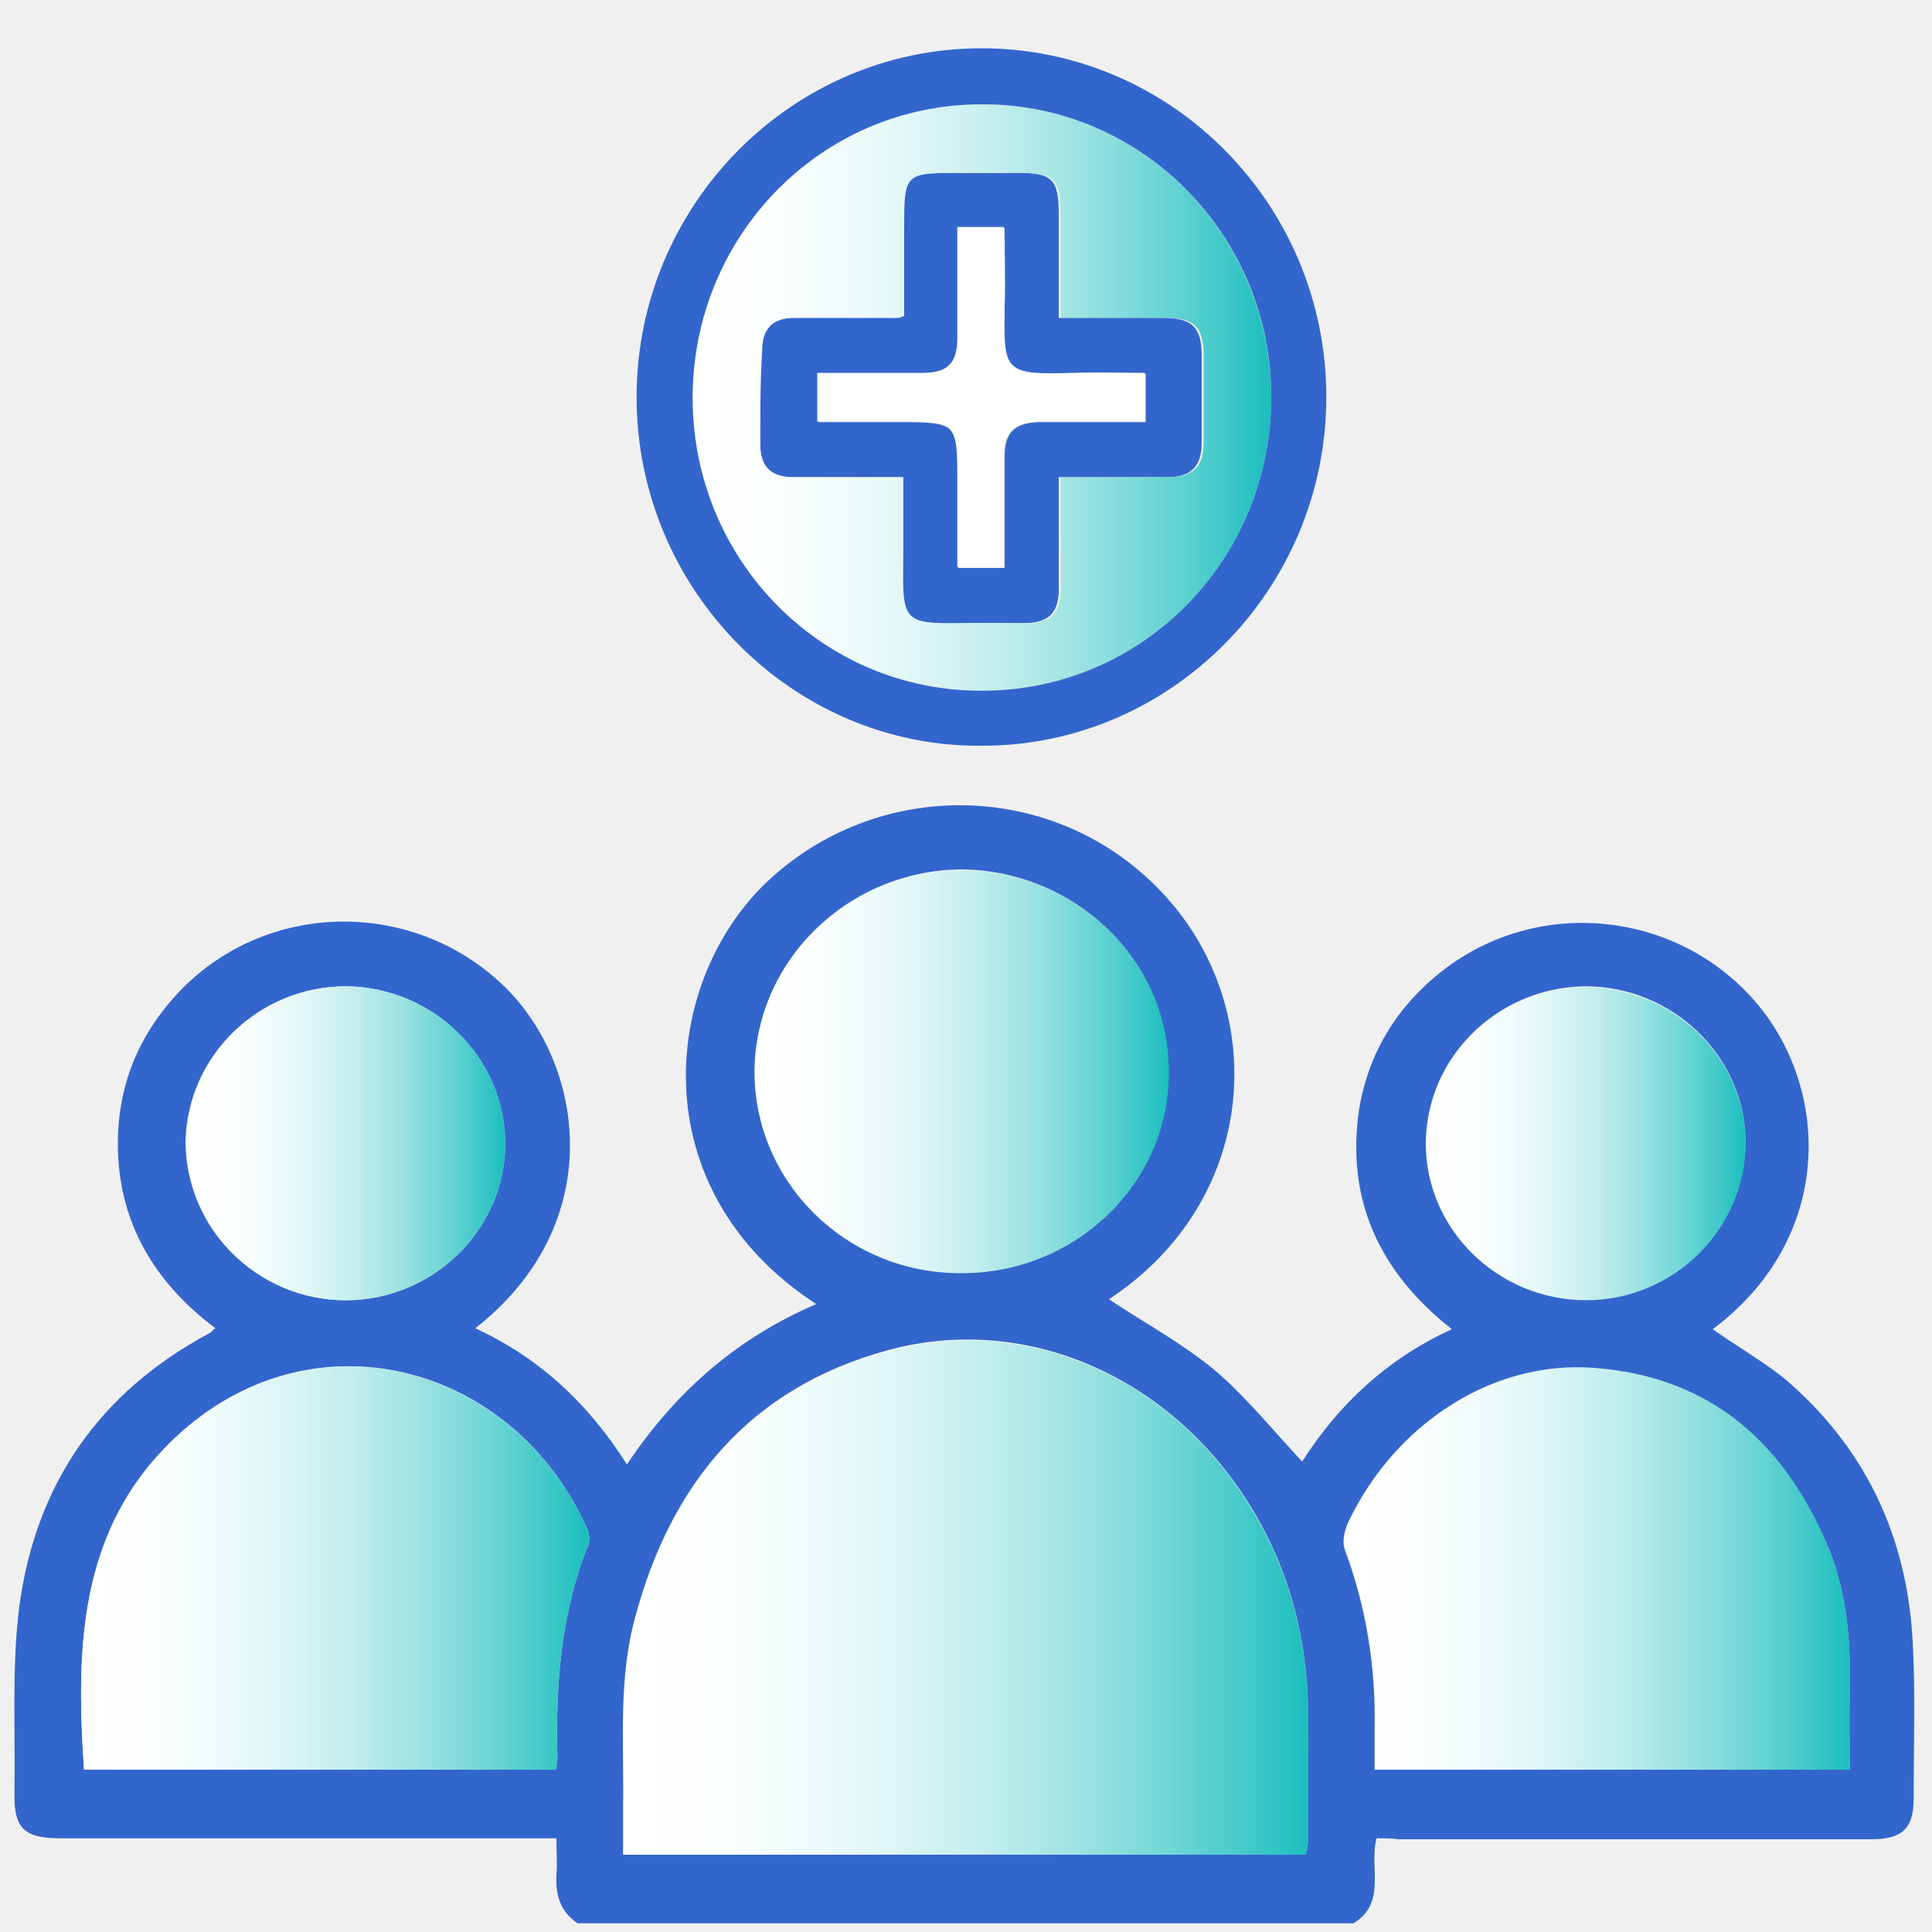
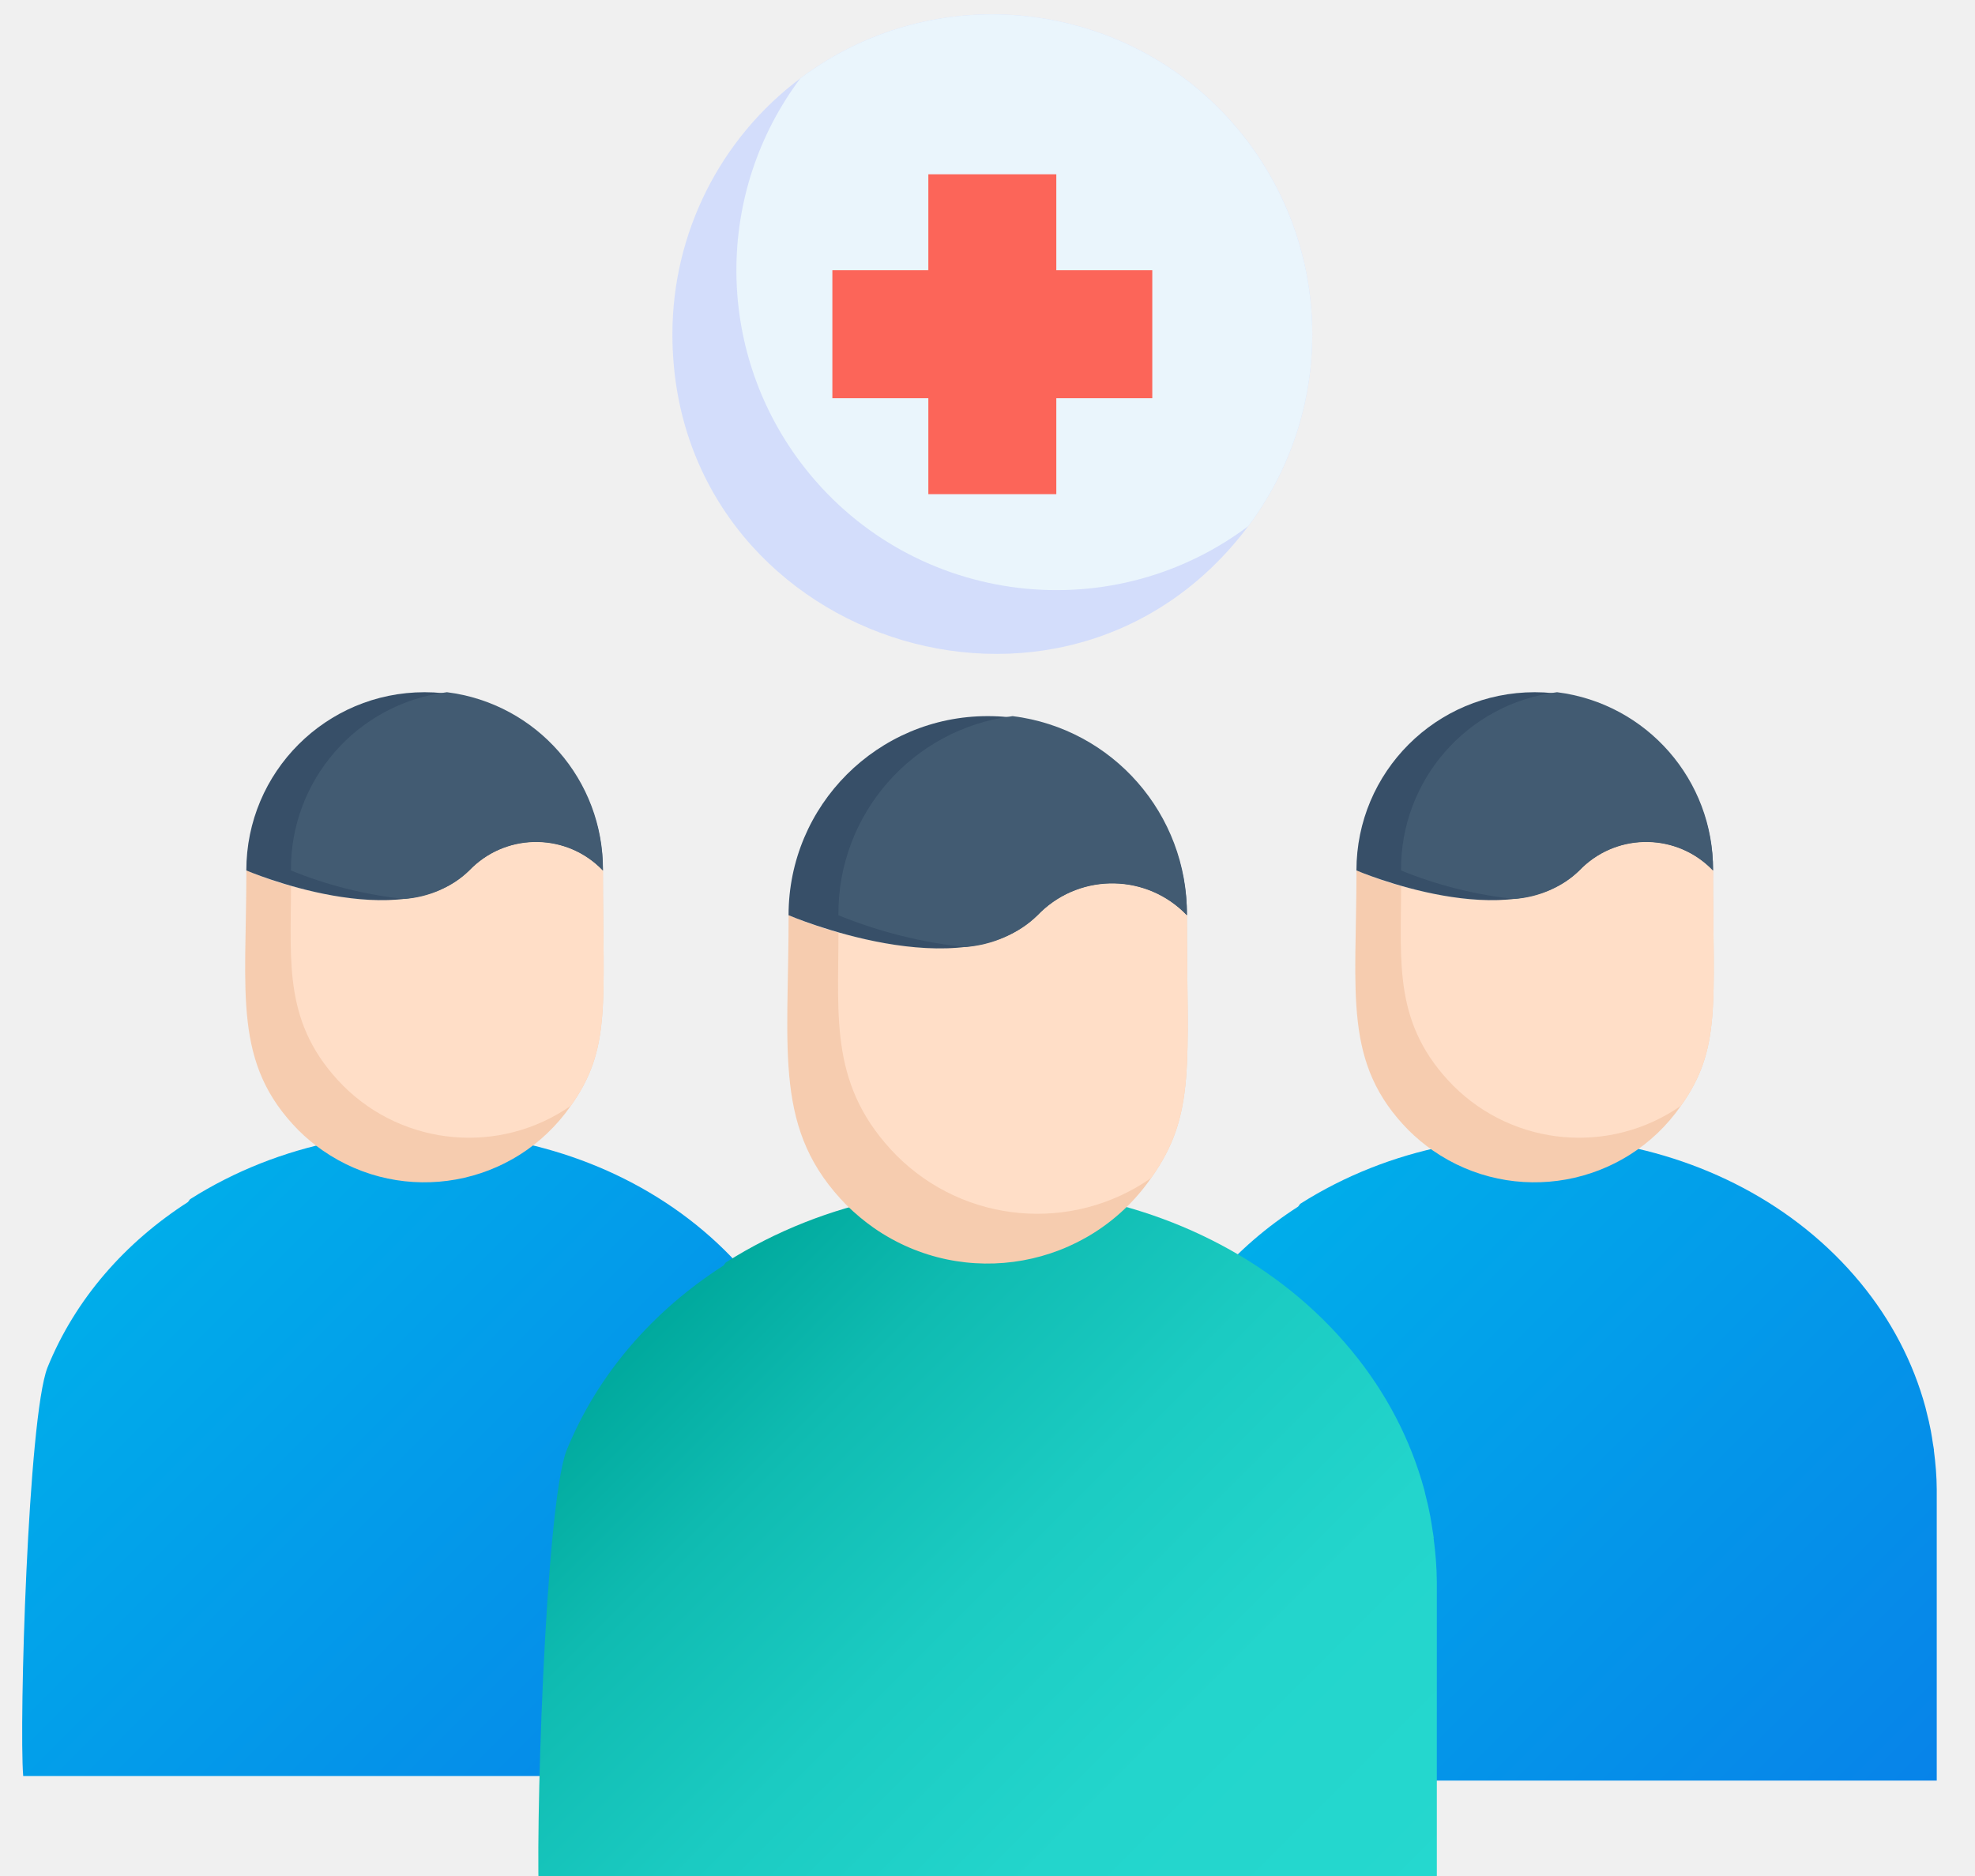
- <svg xmlns="http://www.w3.org/2000/svg" version="1.1" id="Capa_1" x="0px" y="0px" viewBox="0 0 200 200" style="enable-background:new 0 0 200 200;" xml:space="preserve">
+ <svg xmlns="http://www.w3.org/2000/svg" version="1.1" id="Capa_1" x="0px" y="0px" viewBox="0 0 413 392.23" style="enable-background:new 0 0 413 392.23;" xml:space="preserve">
  <style type="text/css">
- 	.st0{fill:url(#SVGID_1_);}
- 	.st1{fill:url(#SVGID_2_);}
- 	.st2{fill:#3366CC;}
- 	.st3{fill:#FFFFFF;}
- 	.st4{fill:url(#SVGID_3_);}
- 	.st5{fill:url(#SVGID_4_);}
- 	.st6{fill:url(#SVGID_5_);}
- 	.st7{fill:url(#SVGID_6_);}
- 	.st8{fill:url(#SVGID_7_);}
+ 	.st0{fill:#2CBEBF;}
+ 	.st1{fill:#60CACB;}
+ 	.st2{fill:#F6CCAF;}
+ 	.st3{fill:#FFDEC7;}
+ 	.st4{fill:#374F68;}
+ 	.st5{fill:#3DA5FF;}
+ 	.st6{fill:#6AB7FF;}
+ 	.st7{fill:#425B72;}
+ 	.st8{fill:#D3DDFB;}
+ 	.st9{fill:#EAF5FC;}
+ 	.st10{fill:#FC6559;}
+ 	.st11{fill:url(#SVGID_1_);}
+ 	.st12{fill:url(#SVGID_00000083061766541839260760000005049354503705773502_);}
+ 	.st13{fill:url(#SVGID_00000155120062500526242960000013755908090039420590_);}
+ 	.st14{fill:url(#SVGID_00000163766083688343195720000004753370829684877447_);}
+ 	.st15{fill:url(#SVGID_00000160173270054024977360000015530642936797609912_);}
+ 	.st16{fill:url(#SVGID_00000175280782754398615200000011686321446060698497_);}
+ 	.st17{fill:url(#SVGID_00000098199689447586698700000005731590378616100762_);}
+ 	.st18{fill:url(#SVGID_00000016761162096507524250000005922680264130877114_);}
+ 	.st19{fill:url(#SVGID_00000152265326929150118740000016285110172730496178_);}
</style>
-   <g id="XMLID_4_">
+   <path class="st0" d="M220.04-115.4c-2.48,1.95-4.36,4.56-5.41,7.54H187.8v-1.85c0-15.61,19.59-22.41,29.27-10.79  C218.36-118.99,219.37-117.26,220.04-115.4z" />
+   <path class="st1" d="M220.04-115.4c-1.38,1.08-2.58,2.38-3.55,3.84h-19.46c-2.89-0.17-5.1-2.65-4.93-5.54  c0.03-0.48,0.12-0.95,0.28-1.4c0.33-1.01,0.75-1.99,1.27-2.92c0.52-1.33,1.58-2.39,2.92-2.9  C206.28-129.68,218.05-123.4,220.04-115.4z" />
+   <path class="st2" d="M211.82-137.42c0,5.54,0.35,7.39-1.33,9.76c-2.33,3.35-6.93,4.18-10.29,1.85c-0.36-0.25-0.69-0.53-1-0.84  c-2.73-2.77-2.16-5.65-2.16-10.77c2.72,1.13,7.15,2.09,9.24,0c1.47-1.53,3.9-1.58,5.43-0.11  C211.75-137.5,211.79-137.46,211.82-137.42L211.82-137.42z" />
+   <path class="st3" d="M211.82-137.42c0,5.54,0.35,7.39-1.33,9.76c-2.93,2.04-6.91,1.69-9.44-0.83c-2.49-2.53-2.16-5.06-2.16-8.28  c2.12,0.59,5.54,1.18,7.39-0.65c1.47-1.53,3.9-1.58,5.43-0.11C211.75-137.5,211.79-137.46,211.82-137.42L211.82-137.42z" />
+   <path class="st4" d="M211.82-137.42c-1.47-1.53-3.9-1.58-5.43-0.11c-0.04,0.04-0.07,0.07-0.11,0.11c-2.77,2.77-9.24,0-9.24,0  c0-4.08,3.31-7.39,7.39-7.39S211.82-141.51,211.82-137.42z" />
+   <path class="st5" d="M246.93-102.31v1.85h-33.26c-0.17-2.5,0.15-5.02,0.96-7.39c3.08-8.65,12.59-13.18,21.24-10.1  C242.49-115.6,246.92-109.34,246.93-102.31z" />
+   <path class="st6" d="M246.82-104.16c-32.72,0-21.62,0-24.02,0c-2.89-0.17-5.1-2.65-4.93-5.54c0.03-0.48,0.12-0.95,0.28-1.4  c0.55-1.69,1.36-3.28,2.4-4.71c7.44-5.38,17.84-3.71,23.22,3.73C245.45-109.76,246.5-107.03,246.82-104.16L246.82-104.16z" />
+   <path class="st2" d="M237.69-130.03c0,5.54,0.35,7.39-1.33,9.76c-2.33,3.35-6.93,4.18-10.29,1.85c-0.36-0.25-0.69-0.53-1-0.84  c-2.73-2.77-2.16-5.65-2.16-10.77c2.72,1.13,7.15,2.09,9.24,0c1.47-1.53,3.9-1.58,5.43-0.11  C237.62-130.11,237.65-130.07,237.69-130.03L237.69-130.03z" />
+   <path class="st3" d="M237.69-130.03c0,5.54,0.35,7.39-1.33,9.76c-2.93,2.04-6.91,1.69-9.44-0.83c-2.49-2.53-2.16-5.06-2.16-8.28  c2.12,0.59,5.54,1.18,7.39-0.65c1.47-1.53,3.9-1.58,5.43-0.11C237.62-130.11,237.65-130.07,237.69-130.03L237.69-130.03z" />
+   <path class="st4" d="M237.69-130.03c-1.47-1.53-3.9-1.58-5.43-0.11c-0.04,0.04-0.07,0.07-0.11,0.11c-2.77,2.77-9.24,0-9.24,0  c0-4.08,3.31-7.39,7.39-7.39S237.69-134.11,237.69-130.03z" />
+   <path class="st0" d="M272.8-109.71v1.85h-26.83c-1.05-2.98-2.93-5.59-5.41-7.54C246.93-132.73,272.8-128.31,272.8-109.71z" />
+   <path class="st1" d="M272.69-111.55c-32.73,0-21.62,0-24.02,0c-2.89-0.17-5.1-2.65-4.93-5.54c0.03-0.48,0.12-0.95,0.28-1.4  c0.55-1.69,1.36-3.28,2.4-4.71c7.44-5.38,17.84-3.71,23.22,3.73C271.32-117.15,272.37-114.42,272.69-111.55L272.69-111.55z" />
+   <path class="st2" d="M263.56-137.42c0,5.54,0.35,7.39-1.33,9.76c-2.33,3.35-6.93,4.18-10.29,1.85c-0.36-0.25-0.69-0.53-1-0.84  c-2.73-2.77-2.16-5.65-2.16-10.77c2.72,1.13,7.15,2.09,9.24,0c1.47-1.53,3.9-1.58,5.43-0.11  C263.49-137.5,263.52-137.46,263.56-137.42L263.56-137.42z" />
+   <path class="st3" d="M263.56-137.42c0,5.54,0.35,7.39-1.33,9.76c-2.93,2.04-6.91,1.69-9.44-0.83c-2.49-2.53-2.16-5.06-2.16-8.28  c2.13,0.59,5.54,1.18,7.39-0.65c1.47-1.53,3.9-1.58,5.43-0.11C263.49-137.5,263.52-137.46,263.56-137.42L263.56-137.42z" />
+   <path class="st4" d="M263.56-137.42c-1.47-1.53-3.9-1.58-5.43-0.11c-0.04,0.04-0.07,0.07-0.11,0.11c-2.77,2.77-9.24,0-9.24,0  c0-4.08,3.31-7.39,7.39-7.39C260.25-144.81,263.56-141.51,263.56-137.42z" />
+   <g>
+     <path class="st7" d="M263.56-137.42c-1.46-1.53-3.88-1.59-5.41-0.14c-0.05,0.04-0.09,0.09-0.14,0.14c-0.73,0.7-1.69,1.11-2.7,1.18   c-1.61-0.17-3.19-0.57-4.69-1.18c-0.03-3.75,2.75-6.92,6.47-7.39C260.81-144.35,263.59-141.17,263.56-137.42z" />
+     <path class="st7" d="M237.69-130.03c-1.46-1.53-3.88-1.59-5.41-0.14c-0.05,0.04-0.09,0.09-0.14,0.14c-0.73,0.7-1.69,1.11-2.7,1.18   c-1.61-0.17-3.19-0.57-4.69-1.18c-0.03-3.75,2.75-6.92,6.47-7.39C234.94-136.96,237.72-133.78,237.69-130.03z" />
+     <path class="st7" d="M211.82-137.42c-1.46-1.53-3.88-1.59-5.41-0.14c-0.05,0.04-0.09,0.09-0.14,0.14c-0.73,0.7-1.69,1.11-2.7,1.18   c-1.61-0.17-3.19-0.57-4.69-1.18c-0.03-3.75,2.75-6.92,6.47-7.39C209.07-144.35,211.85-141.17,211.82-137.42z" />
+   </g>
+   <g>
+     <path class="st8" d="M242.71-154.72c0,2.66-0.86,5.24-2.45,7.36c-7.07,9.41-22.09,4.35-22.09-7.36c0-3.86,1.82-7.5,4.91-9.82   c5.42-4.07,13.12-2.97,17.18,2.45C241.84-159.96,242.71-157.37,242.71-154.72z" />
+     <path class="st9" d="M242.71-154.72c0,2.66-0.86,5.24-2.45,7.36c-5.42,4.07-13.12,2.97-17.18-2.45c-3.27-4.36-3.27-10.37,0-14.73   c5.42-4.07,13.12-2.97,17.18,2.45C241.84-159.96,242.71-157.37,242.71-154.72z" />
+     <path class="st10" d="M236.57-157.17h-3.68v-3.68h-4.91v3.68h-3.68v4.91h3.68v3.68h4.91v-3.68h3.68V-157.17z" />
+   </g>
+   <g>
+     <path class="st2" d="M212.04-134.73c0,5.54,0.35,7.39-1.33,9.76c-2.33,3.35-6.93,4.18-10.29,1.85c-0.36-0.25-0.69-0.53-1-0.84   c-2.73-2.77-2.16-5.65-2.16-10.77c2.72,1.13,7.15,2.09,9.24,0c1.47-1.53,3.9-1.58,5.43-0.11C211.97-134.8,212-134.77,212.04-134.73   L212.04-134.73z" />
+     <path class="st3" d="M212.04-134.73c0,5.54,0.35,7.39-1.33,9.76c-2.93,2.04-6.91,1.69-9.44-0.83c-2.49-2.53-2.16-5.06-2.16-8.28   c2.12,0.59,5.54,1.18,7.39-0.65c1.47-1.53,3.9-1.58,5.43-0.11C211.97-134.8,212-134.77,212.04-134.73L212.04-134.73z" />
+     <path class="st4" d="M212.04-134.73c-1.47-1.53-3.9-1.58-5.43-0.11c-0.04,0.04-0.07,0.07-0.11,0.11c-2.77,2.77-9.24,0-9.24,0   c0-4.08,3.31-7.39,7.39-7.39S212.04-138.81,212.04-134.73z" />
+     <linearGradient id="SVGID_1_" gradientUnits="userSpaceOnUse" x1="220.033" y1="512.638" x2="241.015" y2="491.655" gradientTransform="matrix(1 0 0 -1 0 400)">
+       <stop offset="0" style="stop-color:#00A99D" />
+       <stop offset="0.189" style="stop-color:#0FBBB1" />
+       <stop offset="0.426" style="stop-color:#1BCBC2" />
+       <stop offset="0.684" style="stop-color:#23D5CC" />
+       <stop offset="1" style="stop-color:#25D8CF" />
+     </linearGradient>
+     <path class="st11" d="M247.03-101.47L247.03-101.47c0-0.1-0.02-0.2-0.04-0.3c-0.03-0.21-0.05-0.42-0.09-0.63   c-0.05-0.3-0.11-0.6-0.18-0.89c-0.02-0.07-0.03-0.14-0.04-0.21c-0.5-2.12-1.42-4.12-2.7-5.9c-5.38-7.44-15.78-9.11-23.22-3.73   c-0.03,0.04-0.06,0.09-0.09,0.13c-2.59,1.9-4.67,4.57-5.83,7.83c-0.81,2.38-1.13,4.89-0.96,7.39h33.26v-1.85   C247.15-100.24,247.1-100.86,247.03-101.47z" />
+     <path class="st2" d="M237.91-127.34c0,5.54,0.35,7.39-1.33,9.76c-2.33,3.35-6.93,4.18-10.29,1.85c-0.36-0.25-0.69-0.53-1-0.84   c-2.73-2.77-2.16-5.65-2.16-10.77c2.72,1.13,7.15,2.09,9.24,0c1.47-1.53,3.9-1.58,5.43-0.11   C237.84-127.41,237.87-127.38,237.91-127.34L237.91-127.34z" />
+     <path class="st3" d="M237.91-127.34c0,5.54,0.35,7.39-1.33,9.76c-2.93,2.04-6.91,1.69-9.44-0.83c-2.49-2.53-2.16-5.06-2.16-8.28   c2.12,0.59,5.54,1.18,7.39-0.65c1.47-1.53,3.9-1.58,5.43-0.11C237.84-127.41,237.87-127.38,237.91-127.34L237.91-127.34z" />
+     <path class="st4" d="M237.91-127.34c-1.47-1.53-3.9-1.58-5.43-0.11c-0.04,0.04-0.07,0.07-0.11,0.11c-2.77,2.77-9.24,0-9.24,0   c0-4.08,3.31-7.39,7.39-7.39S237.91-131.42,237.91-127.34z" />
+     <linearGradient id="SVGID_00000036949907438700301080000012046786414617544341_" gradientUnits="userSpaceOnUse" x1="240.78" y1="514.423" x2="273.02" y2="514.423" gradientTransform="matrix(1 0 0 -1 0 400)">
+       <stop offset="0" style="stop-color:#00ADEA" />
+       <stop offset="1" style="stop-color:#0783E9" />
+     </linearGradient>
+     <path style="fill:url(#SVGID_00000036949907438700301080000012046786414617544341_);" d="M265.05-121.24   c-0.05-0.03-0.1-0.06-0.15-0.09c-0.23-0.13-0.45-0.25-0.68-0.37c-4.02-2.15-8.8-2.59-13.18-1.1c-4.4,1.41-8.28,4.69-10.26,10.09   c2.48,1.95,4.36,4.56,5.41,7.54h26.83v-1.85C273.02-113.72,269.65-118.57,265.05-121.24z" />
+     <linearGradient id="SVGID_00000023259709091959407370000008868217428576114323_" gradientUnits="userSpaceOnUse" x1="188.02" y1="514.389" x2="220.26" y2="514.389" gradientTransform="matrix(1 0 0 -1 0 400)">
+       <stop offset="0" style="stop-color:#00ADEA" />
+       <stop offset="1" style="stop-color:#0783E9" />
+     </linearGradient>
+     <path style="fill:url(#SVGID_00000023259709091959407370000008868217428576114323_);" d="M218.24-110.81   c0.05-0.05,0.09-0.1,0.13-0.15c0.25-0.27,0.52-0.54,0.79-0.79c0.04-0.04,0.08-0.08,0.12-0.11c0.32-0.29,0.64-0.57,0.98-0.83   c-0.76-3.03-2.92-5.81-5.83-7.81c-3.28-2.44-7.17-3.38-10.95-3.07c-2.16,0.14-4.34,0.71-6.43,1.82c-0.12,0.06-0.25,0.12-0.37,0.19   c-0.41,0.17-0.78,0.4-1.13,0.67c-4.39,2.81-7.53,7.64-7.53,13.89v1.85h26.83c0.46-1.31,1.1-2.55,1.87-3.7l0,0   c0.23-0.34,0.47-0.68,0.72-1c0.03-0.03,0.05-0.07,0.08-0.1C217.75-110.26,217.99-110.54,218.24-110.81z" />
+     <path class="st2" d="M263.78-134.73c0,5.54,0.35,7.39-1.33,9.76c-2.33,3.35-6.93,4.18-10.29,1.85c-0.36-0.25-0.69-0.53-1-0.84   c-2.73-2.77-2.16-5.65-2.16-10.77c2.72,1.13,7.15,2.09,9.24,0c1.47-1.53,3.9-1.58,5.43-0.11   C263.71-134.8,263.74-134.77,263.78-134.73L263.78-134.73z" />
+     <path class="st3" d="M263.78-134.73c0,5.54,0.35,7.39-1.33,9.76c-2.93,2.04-6.91,1.69-9.44-0.83c-2.49-2.53-2.16-5.06-2.16-8.28   c2.13,0.59,5.54,1.18,7.39-0.65c1.47-1.53,3.9-1.58,5.43-0.11C263.71-134.8,263.74-134.77,263.78-134.73L263.78-134.73z" />
+     <path class="st4" d="M263.78-134.73c-1.47-1.53-3.9-1.58-5.43-0.11c-0.04,0.04-0.07,0.07-0.11,0.11c-2.77,2.77-9.24,0-9.24,0   c0-4.08,3.31-7.39,7.39-7.39C260.47-142.12,263.78-138.81,263.78-134.73z" />
    <g>
-       <linearGradient id="SVGID_1_" gradientUnits="userSpaceOnUse" x1="139.148" y1="162.322" x2="191.541" y2="162.322">
-         <stop offset="0" style="stop-color:#FFFFFF" />
-         <stop offset="0.139" style="stop-color:#FBFEFE" />
-         <stop offset="0.273" style="stop-color:#F0FBFB" />
-         <stop offset="0.404" style="stop-color:#DCF5F5" />
-         <stop offset="0.534" style="stop-color:#C1EDED" />
-         <stop offset="0.663" style="stop-color:#9EE3E3" />
-         <stop offset="0.792" style="stop-color:#73D7D7" />
-         <stop offset="0.917" style="stop-color:#41C9C9" />
-         <stop offset="1" style="stop-color:#1CBEBE" />
-       </linearGradient>
-       <path class="st0" d="M189.4,160.5c1.9,4.8,2.2,9.9,2.1,15c-0.1,2.5,0,5,0,7.7c-16.5,0-32.8,0-49.2,0c0-1.6,0-3,0-4.5    c0.2-6.3-0.9-12.5-3-18.4c-0.3-0.8,0-2,0.4-2.9c4.9-10.2,15-16.7,25.4-15.9C177.2,142.5,185,149.4,189.4,160.5z" />
-       <linearGradient id="SVGID_2_" gradientUnits="userSpaceOnUse" x1="64.504" y1="165.381" x2="135.441" y2="165.381">
-         <stop offset="0" style="stop-color:#FFFFFF" />
-         <stop offset="0.139" style="stop-color:#FBFEFE" />
-         <stop offset="0.273" style="stop-color:#F0FBFB" />
-         <stop offset="0.404" style="stop-color:#DCF5F5" />
-         <stop offset="0.534" style="stop-color:#C1EDED" />
-         <stop offset="0.663" style="stop-color:#9EE3E3" />
-         <stop offset="0.792" style="stop-color:#73D7D7" />
-         <stop offset="0.917" style="stop-color:#41C9C9" />
-         <stop offset="1" style="stop-color:#1CBEBE" />
-       </linearGradient>
-       <path class="st1" d="M91.8,139.9c13.7-3.8,28.2,2.1,36.6,14.5c4.5,6.6,6.7,13.9,7,21.8c0.1,4.9,0,9.8,0,14.6    c0,0.4-0.1,0.8-0.2,1.3c-23.5,0-47,0-70.7,0c0-1.8,0-3.4,0-5.1c0.1-6.5-0.5-13,1.2-19.3C69.4,153.7,77.6,143.8,91.8,139.9z" />
-       <path class="st2" d="M100.9,64.5c-7.7,0.1-7.5,0.3-7.4-7.5c0-2.4,0-4.8,0-7.6c-2,0-3.9,0-5.8,0c-1.8,0-3.7,0-5.6,0    c-2.3,0-3.4-1.1-3.4-3.4c0-3.2,0-6.5,0-9.7c0-2.3,1.1-3.4,3.4-3.4c3.6,0,7.2,0,10.8,0c0.1,0,0.2-0.1,0.5-0.2c0-3,0-6.1,0-9.2    c0-5.5,0.1-5.6,5.5-5.6c2.2,0,4.4,0,6.6,0c3.4,0,4.1,0.7,4.1,4.2c0,3,0,6,0,9c0,0.6,0,1.1,0,1.8c3.8,0,7.3,0,10.8,0c3,0,4,1,4,3.9    c0,3,0,6,0,9c0,2.5-1.1,3.6-3.6,3.6c-3.6,0-7.3,0-11.2,0c0,1.9,0,3.7,0,5.5c0,2.1,0,4.3,0,6.4c-0.1,2.2-1.1,3.1-3.3,3.2    C104.6,64.5,102.8,64.5,100.9,64.5z M111,38.7c-7.1,0.1-7.2-0.2-7-6.9c0.1-2.7,0-5.4,0-8.2c-1.7,0-3.2,0-4.8,0c0,3.9,0,7.7,0,11.5    c0,2.5-1,3.6-3.6,3.6c-2.2,0-4.4,0-6.6,0c-1.5,0-2.9,0-4.3,0c0,1.8,0,3.4,0,5c3,0,5.8,0,8.6,0c5.7,0,5.9,0.2,5.9,5.8    c0,2.3,0,4.6,0,6.9c0,0.8,0,1.6,0,2.4c1.7,0,3.2,0,4.8,0c0-4,0-7.8,0-11.6c0-2.4,1-3.4,3.5-3.5c0.7,0,1.4,0,2.1,0c3,0,6,0,9,0    c0-1.8,0-3.3,0-5C116,38.7,113.5,38.6,111,38.7z" />
-       <path class="st3" d="M104,31.7c-0.1,6.8-0.1,7.1,7,6.9c2.5-0.1,4.9,0,7.5,0c0,1.7,0,3.2,0,5c-3,0-6,0-9,0c-0.7,0-1.4,0-2.1,0    c-2.5,0.1-3.5,1.1-3.5,3.5c0,3.8,0,7.6,0,11.6c-1.7,0-3.1,0-4.8,0c0-0.8,0-1.6,0-2.4c0-2.3,0-4.6,0-6.9c0-5.6-0.2-5.8-5.9-5.8    c-2.8,0-5.7,0-8.6,0c0-1.6,0-3.1,0-5c1.4,0,2.9,0,4.3,0c2.2,0,4.4,0,6.6,0c2.6,0,3.6-1,3.6-3.6c0-3.8,0-7.6,0-11.5    c1.7,0,3.1,0,4.8,0C104,26.3,104,29,104,31.7z" />
-       <linearGradient id="SVGID_3_" gradientUnits="userSpaceOnUse" x1="147.644" y1="118.386" x2="180.669" y2="118.386">
-         <stop offset="0" style="stop-color:#FFFFFF" />
-         <stop offset="0.139" style="stop-color:#FBFEFE" />
-         <stop offset="0.273" style="stop-color:#F0FBFB" />
-         <stop offset="0.404" style="stop-color:#DCF5F5" />
-         <stop offset="0.534" style="stop-color:#C1EDED" />
-         <stop offset="0.663" style="stop-color:#9EE3E3" />
-         <stop offset="0.792" style="stop-color:#73D7D7" />
-         <stop offset="0.917" style="stop-color:#41C9C9" />
-         <stop offset="1" style="stop-color:#1CBEBE" />
-       </linearGradient>
-       <path class="st4" d="M164.1,102.2c9.1,0,16.6,7.3,16.6,16.2s-7.4,16.2-16.5,16.3c-9,0-16.5-7.3-16.6-16.2    C147.6,109.5,155,102.2,164.1,102.2z" />
-       <linearGradient id="SVGID_4_" gradientUnits="userSpaceOnUse" x1="78.122" y1="110.972" x2="121.088" y2="110.972">
-         <stop offset="0" style="stop-color:#FFFFFF" />
-         <stop offset="0.139" style="stop-color:#FBFEFE" />
-         <stop offset="0.273" style="stop-color:#F0FBFB" />
-         <stop offset="0.404" style="stop-color:#DCF5F5" />
-         <stop offset="0.534" style="stop-color:#C1EDED" />
-         <stop offset="0.663" style="stop-color:#9EE3E3" />
-         <stop offset="0.792" style="stop-color:#73D7D7" />
-         <stop offset="0.917" style="stop-color:#41C9C9" />
-         <stop offset="1" style="stop-color:#1CBEBE" />
-       </linearGradient>
-       <path class="st5" d="M78.1,110.9c0.1-11.5,9.7-20.8,21.5-20.8c11.8,0,21.4,9.4,21.5,20.9c0,11.6-9.7,20.9-21.6,20.9    C87.6,131.8,78.1,122.4,78.1,110.9z" />
-       <path class="st2" d="M128.4,154.3c-8.4-12.3-22.8-18.3-36.6-14.5c-14.2,3.9-22.4,13.8-26.1,27.8c-1.7,6.4-1.1,12.9-1.2,19.3    c0,1.7,0,3.3,0,5.1c23.7,0,47.2,0,70.7,0c0.1-0.5,0.2-0.9,0.2-1.3c0-4.9,0.1-9.8,0-14.6C135.1,168.2,132.9,160.9,128.4,154.3z     M8.7,183.2c16.3,0,32.5,0,48.9,0c0-0.6,0.1-1,0.1-1.4c-0.2-7.5,0.4-14.9,3.2-21.9c0.2-0.4,0.1-1.1-0.1-1.6    c-7.4-16.7-27.2-22.4-41.3-10.7C8.2,157.1,7.8,169.9,8.7,183.2z M78.1,110.9c0,11.5,9.5,20.9,21.3,20.9    c11.9,0.1,21.7-9.3,21.6-20.9c0-11.5-9.7-20.8-21.5-20.9C87.8,90.1,78.2,99.4,78.1,110.9z M142.3,178.7c0,1.4,0,2.9,0,4.5    c16.5,0,32.7,0,49.2,0c0-2.7-0.1-5.2,0-7.7c0.1-5.1-0.2-10.2-2.1-15c-4.5-11-12.2-18-24.4-18.9c-10.4-0.8-20.5,5.7-25.4,15.9    c-0.4,0.8-0.7,2.1-0.4,2.9C141.4,166.3,142.4,172.4,142.3,178.7z M142.5,190.3c-0.8,3,1.1,6.7-2.4,8.8c-26.8,0-53.5,0-80.3,0    c-1.8-1.2-2.3-2.9-2.2-5c0.1-1.2,0-2.3,0-3.8c-1,0-1.8,0-2.6,0c-16.2,0-32.5,0-48.7,0c-3.8,0-4.9-1-4.8-4.8    c0.1-6.4-0.3-12.9,0.5-19.2c1.7-12.7,8.3-22.2,19.7-28.3c0.2-0.1,0.3-0.3,0.6-0.5c-6.4-4.8-10.1-11.1-10.1-19.1    c0-6.4,2.4-11.8,6.9-16.3c9.2-9,24-8.9,33.2,0.1c8.3,8.2,10.6,24.6-3.1,35.3c6.7,3.1,11.7,7.8,15.7,14.1    c5-7.5,11.4-13.1,19.6-16.6c-18.3-11.9-16-33.6-4.9-43.9c12-11.1,30.9-10.2,41.6,2.3c10.2,11.9,8.9,31-6.4,41.1    c3.6,2.4,7.5,4.5,10.9,7.3c3.3,2.8,6.1,6.3,9.1,9.5c3.7-5.8,8.7-10.6,15.5-13.7c-7.5-5.9-11-13.4-9.6-22.8c1-6,4.1-10.9,9-14.6    c10.2-7.6,24.7-5.7,32.6,4.2c7.2,9.1,7.3,24-5,33.2c2.4,1.7,5,3.2,7.3,5c8.4,7.1,12.8,16.3,13.4,27.3c0.3,5.4,0.1,10.9,0.1,16.3    c0,3.1-1.2,4.2-4.4,4.2c-16.3,0-32.6,0-48.9,0C144.2,190.3,143.4,190.3,142.5,190.3z M147.6,118.4c0,8.9,7.5,16.2,16.6,16.2    c9.1,0,16.5-7.4,16.5-16.3s-7.5-16.2-16.6-16.2C155,102.2,147.6,109.5,147.6,118.4z M35.8,134.6c9,0,16.5-7.3,16.5-16.2    c0-8.9-7.4-16.2-16.5-16.3c-9.1,0-16.5,7.3-16.6,16.2C19.3,127.3,26.7,134.6,35.8,134.6z" />
-       <linearGradient id="SVGID_5_" gradientUnits="userSpaceOnUse" x1="8.355" y1="162.342" x2="60.987" y2="162.342">
-         <stop offset="0" style="stop-color:#FFFFFF" />
-         <stop offset="0.139" style="stop-color:#FBFEFE" />
-         <stop offset="0.273" style="stop-color:#F0FBFB" />
-         <stop offset="0.404" style="stop-color:#DCF5F5" />
-         <stop offset="0.534" style="stop-color:#C1EDED" />
-         <stop offset="0.663" style="stop-color:#9EE3E3" />
-         <stop offset="0.792" style="stop-color:#73D7D7" />
-         <stop offset="0.917" style="stop-color:#41C9C9" />
-         <stop offset="1" style="stop-color:#1CBEBE" />
-       </linearGradient>
-       <path class="st6" d="M60.8,158.3c0.2,0.5,0.3,1.1,0.1,1.6c-2.8,7.1-3.4,14.4-3.2,21.9c0,0.4-0.1,0.8-0.1,1.4    c-16.5,0-32.7,0-48.9,0c-0.9-13.3-0.5-26.1,10.9-35.6C33.6,135.9,53.4,141.7,60.8,158.3z" />
-       <linearGradient id="SVGID_6_" gradientUnits="userSpaceOnUse" x1="71.664" y1="41.151" x2="131.555" y2="41.151">
-         <stop offset="0" style="stop-color:#FFFFFF" />
-         <stop offset="0.139" style="stop-color:#FBFEFE" />
-         <stop offset="0.273" style="stop-color:#F0FBFB" />
-         <stop offset="0.404" style="stop-color:#DCF5F5" />
-         <stop offset="0.534" style="stop-color:#C1EDED" />
-         <stop offset="0.663" style="stop-color:#9EE3E3" />
-         <stop offset="0.792" style="stop-color:#73D7D7" />
-         <stop offset="0.917" style="stop-color:#41C9C9" />
-         <stop offset="1" style="stop-color:#1CBEBE" />
-       </linearGradient>
-       <path class="st7" d="M78.7,46c0,2.3,1.1,3.4,3.4,3.4c1.8,0,3.7,0,5.6,0c1.9,0,3.8,0,5.8,0c0,2.7,0,5.1,0,7.6    c-0.1,7.8-0.3,7.6,7.4,7.5c1.9,0,3.7,0,5.6,0c2.2,0,3.2-1,3.3-3.2c0.1-2.1,0-4.3,0-6.4c0-1.8,0-3.6,0-5.5c3.9,0,7.5,0,11.2,0    c2.5,0,3.6-1.1,3.6-3.6c0-3,0-6,0-9c0-3-1-3.9-4-3.9c-3.5,0-7,0-10.8,0c0-0.7,0-1.3,0-1.8c0-3,0-6,0-9c0-3.5-0.7-4.2-4.1-4.2    c-2.2,0-4.4,0-6.6,0c-5.4,0-5.5,0.1-5.5,5.6c0,3.1,0,6.2,0,9.2c-0.3,0.1-0.4,0.2-0.5,0.2c-3.6,0-7.2,0-10.8,0    c-2.3,0-3.4,1.1-3.4,3.4C78.7,39.5,78.7,42.8,78.7,46z M131.6,41.1c0,16.8-13.3,30.4-29.9,30.4c-16.6,0-30-13.5-30-30.3    c0-16.8,13.3-30.4,29.9-30.4C118.1,10.7,131.5,24.3,131.6,41.1z" />
-       <linearGradient id="SVGID_7_" gradientUnits="userSpaceOnUse" x1="19.295" y1="118.386" x2="52.32" y2="118.386">
-         <stop offset="0" style="stop-color:#FFFFFF" />
-         <stop offset="0.139" style="stop-color:#FBFEFE" />
-         <stop offset="0.273" style="stop-color:#F0FBFB" />
-         <stop offset="0.404" style="stop-color:#DCF5F5" />
-         <stop offset="0.534" style="stop-color:#C1EDED" />
-         <stop offset="0.663" style="stop-color:#9EE3E3" />
-         <stop offset="0.792" style="stop-color:#73D7D7" />
-         <stop offset="0.917" style="stop-color:#41C9C9" />
-         <stop offset="1" style="stop-color:#1CBEBE" />
-       </linearGradient>
-       <path class="st8" d="M52.3,118.4c0,8.9-7.5,16.2-16.5,16.2c-9.1,0-16.5-7.4-16.5-16.3c0-8.9,7.5-16.2,16.6-16.2    C44.9,102.2,52.3,109.5,52.3,118.4z" />
-       <path class="st2" d="M71.7,41.2c0,16.8,13.4,30.4,30,30.3c16.6,0,29.9-13.6,29.9-30.4c0-16.8-13.5-30.4-30-30.3    C85,10.8,71.7,24.4,71.7,41.2z M65.9,41.1C65.9,21.3,81.9,5,101.6,5c19.7,0,35.7,16.2,35.7,36.1c0,19.9-16.1,36.2-35.8,36.1    C82,77.3,65.9,61,65.9,41.1z" />
+       <path class="st7" d="M263.78-134.73c-1.46-1.53-3.88-1.59-5.41-0.14c-0.05,0.04-0.09,0.09-0.14,0.14c-0.73,0.7-1.69,1.11-2.7,1.18    c-1.61-0.17-3.19-0.57-4.69-1.18c-0.03-3.75,2.75-6.92,6.47-7.39C261.03-141.65,263.81-138.48,263.78-134.73z" />
+       <path class="st7" d="M237.91-127.34c-1.46-1.53-3.88-1.59-5.41-0.14c-0.05,0.04-0.09,0.09-0.14,0.14c-0.73,0.7-1.69,1.11-2.7,1.18    c-1.61-0.17-3.19-0.57-4.69-1.18c-0.03-3.75,2.75-6.92,6.47-7.39C235.16-134.26,237.94-131.09,237.91-127.34z" />
+       <path class="st7" d="M212.04-134.73c-1.46-1.53-3.88-1.59-5.41-0.14c-0.05,0.04-0.09,0.09-0.14,0.14c-0.73,0.7-1.69,1.11-2.7,1.18    c-1.61-0.17-3.19-0.57-4.69-1.18c-0.03-3.75,2.75-6.92,6.47-7.39C209.29-141.65,212.07-138.48,212.04-134.73z" />
    </g>
-     <g>
- 	</g>
+   </g>
+   <g>
+     <path class="st8" d="M242.92-152.02c0,2.66-0.86,5.24-2.45,7.36c-7.07,9.41-22.09,4.35-22.09-7.36c0-3.86,1.82-7.5,4.91-9.82   c5.42-4.07,13.12-2.97,17.18,2.45C242.06-157.26,242.92-154.68,242.92-152.02z" />
+     <path class="st9" d="M242.92-152.02c0,2.66-0.86,5.24-2.45,7.36c-5.42,4.07-13.12,2.97-17.18-2.45c-3.27-4.36-3.27-10.37,0-14.73   c5.42-4.07,13.12-2.97,17.18,2.45C242.06-157.26,242.92-154.68,242.92-152.02z" />
+     <path class="st10" d="M236.79-154.48h-3.68v-3.68h-4.91v3.68h-3.68v4.91h3.68v3.68h4.91v-3.68h3.68V-154.48z" />
+   </g>
+   <linearGradient id="SVGID_00000016769097426759180330000005109253401819979926_" gradientUnits="userSpaceOnUse" x1="321.873" y1="572.185" x2="445.916" y2="448.142" gradientTransform="matrix(1 0 0 -1 0 400)">
+     <stop offset="0" style="stop-color:#00ADEA" />
+     <stop offset="1" style="stop-color:#0783E9" />
+   </linearGradient>
+   <path style="fill:url(#SVGID_00000016769097426759180330000005109253401819979926_);" d="M459.89-134.57c0.01,0,0.02,0,0.03,0  c-0.05-0.46-0.14-0.92-0.2-1.38c-0.13-0.97-0.25-1.93-0.41-2.89c-0.23-1.38-0.51-2.75-0.82-4.11c-0.07-0.32-0.12-0.64-0.2-0.96  c-2.32-9.75-6.52-18.98-12.43-27.15c-24.77-34.26-72.63-41.95-106.89-17.17c-0.14,0.2-0.26,0.41-0.4,0.61  c-11.94,8.75-21.48,21.05-26.81,36.05c-3.71,10.94-5.43,77.38-4.63,88.9h153.31v-63.39C460.43-128.93,460.21-131.76,459.89-134.57z" />
+   <linearGradient id="SVGID_00000130623494882304627720000001648991927922308023_" gradientUnits="userSpaceOnUse" x1="561.095" y1="571.185" x2="685.138" y2="447.142" gradientTransform="matrix(1 0 0 -1 0 400)">
+     <stop offset="0" style="stop-color:#00ADEA" />
+     <stop offset="1" style="stop-color:#0783E9" />
+   </linearGradient>
+   <path style="fill:url(#SVGID_00000130623494882304627720000001648991927922308023_);" d="M699.12-133.57c0.01,0,0.02,0,0.03,0  c-0.05-0.46-0.14-0.92-0.2-1.38c-0.13-0.97-0.25-1.93-0.41-2.89c-0.23-1.38-0.51-2.75-0.82-4.11c-0.07-0.32-0.12-0.64-0.2-0.96  c-2.32-9.75-6.52-18.98-12.43-27.15c-24.77-34.26-72.63-41.95-106.89-17.17c-0.14,0.2-0.26,0.41-0.4,0.61  c-11.94,8.75-21.48,21.05-26.81,36.05c-3.71,10.94-5.43,77.38-4.63,88.9h153.31v-63.39C699.66-127.93,699.44-130.76,699.12-133.57z" />
+   <linearGradient id="SVGID_00000144323779572056564520000004844026572304245414_" gradientUnits="userSpaceOnUse" x1="441.942" y1="537.288" x2="565.985" y2="413.245" gradientTransform="matrix(1 0 0 -1 0 400)">
+     <stop offset="0" style="stop-color:#00A99D" />
+     <stop offset="0.189" style="stop-color:#0FBBB1" />
+     <stop offset="0.426" style="stop-color:#1BCBC2" />
+     <stop offset="0.684" style="stop-color:#23D5CC" />
+     <stop offset="1" style="stop-color:#25D8CF" />
+   </linearGradient>
+   <path style="fill:url(#SVGID_00000144323779572056564520000004844026572304245414_);" d="M579.96-99.67c0.01,0,0.02,0,0.03,0  c-0.05-0.46-0.14-0.92-0.2-1.38c-0.13-0.97-0.25-1.93-0.41-2.89c-0.23-1.38-0.51-2.75-0.82-4.11c-0.07-0.32-0.12-0.64-0.2-0.96  c-2.32-9.75-6.52-18.98-12.43-27.15c-24.77-34.26-72.63-41.95-106.89-17.17c-0.14,0.2-0.26,0.41-0.4,0.61  c-11.94,8.75-21.48,21.05-26.81,36.05c-3.71,10.94-5.43,77.38-4.63,88.9h153.31v-63.39C580.5-94.03,580.28-96.86,579.96-99.67z" />
+   <g>
+     <path class="st2" d="M656.98-252.77c0,25.52,1.62,34.02-6.12,44.91c-10.72,15.43-31.92,19.25-47.35,8.53   c-1.65-1.15-3.19-2.44-4.62-3.85c-12.59-12.76-9.95-26.03-9.95-49.59c12.5,5.19,32.92,9.61,42.53,0c6.77-7.05,17.97-7.27,25.02-0.5   C656.65-253.11,656.82-252.94,656.98-252.77L656.98-252.77z" />
+     <path class="st3" d="M656.98-252.77c0,25.52,1.62,34.02-6.12,44.91c-13.51,9.41-31.81,7.79-43.46-3.83   c-11.48-11.65-9.95-23.31-9.95-38.11c9.78,2.72,25.52,5.44,34.02-2.98c6.77-7.05,17.97-7.27,25.02-0.5   C656.65-253.11,656.82-252.94,656.98-252.77L656.98-252.77z" />
+     <path class="st4" d="M656.98-252.77c-6.77-7.05-17.97-7.27-25.02-0.5c-0.17,0.16-0.34,0.33-0.5,0.5c-12.76,12.76-42.53,0-42.53,0   c0-18.79,15.23-34.02,34.02-34.02C641.75-286.79,656.98-271.56,656.98-252.77z" />
+     <path class="st7" d="M656.98-252.77c-6.7-7.05-17.85-7.33-24.89-0.63c-0.21,0.2-0.42,0.41-0.63,0.63   c-3.38,3.2-7.77,5.12-12.42,5.44c-7.42-0.79-14.7-2.62-21.6-5.44c-0.14-17.25,12.66-31.87,29.77-34.02   C644.33-284.64,657.12-270.02,656.98-252.77z" />
+   </g>
+   <g>
+     <path class="st2" d="M537.83-218.75c0,25.52,1.62,34.02-6.12,44.91c-10.72,15.43-31.92,19.25-47.35,8.53   c-1.65-1.15-3.19-2.44-4.62-3.85c-12.59-12.76-9.95-26.03-9.95-49.59c12.5,5.19,32.92,9.61,42.53,0c6.77-7.05,17.97-7.27,25.02-0.5   C537.5-219.09,537.67-218.92,537.83-218.75L537.83-218.75z" />
+     <path class="st3" d="M537.83-218.75c0,25.52,1.62,34.02-6.12,44.91c-13.51,9.41-31.81,7.79-43.46-3.83   c-11.48-11.65-9.95-23.31-9.95-38.11c9.78,2.72,25.52,5.44,34.02-2.98c6.77-7.05,17.97-7.27,25.02-0.5   C537.5-219.09,537.67-218.92,537.83-218.75L537.83-218.75z" />
+     <path class="st4" d="M537.83-218.75c-6.77-7.05-17.97-7.27-25.02-0.5c-0.17,0.16-0.34,0.33-0.5,0.5c-12.76,12.76-42.53,0-42.53,0   c0-18.79,15.23-34.02,34.02-34.02C522.59-252.77,537.83-237.54,537.83-218.75z" />
+     <path class="st7" d="M537.83-218.75c-6.7-7.05-17.85-7.33-24.89-0.63c-0.21,0.2-0.42,0.41-0.63,0.63   c-3.38,3.2-7.77,5.12-12.42,5.44c-7.42-0.79-14.7-2.62-21.6-5.44c-0.14-17.25,12.66-31.87,29.77-34.02   C525.18-250.62,537.97-236,537.83-218.75z" />
+   </g>
+   <g>
+     <path class="st2" d="M417.76-252.77c0,25.52,1.62,34.02-6.12,44.91c-10.72,15.43-31.92,19.25-47.35,8.53   c-1.65-1.15-3.19-2.44-4.62-3.85c-12.59-12.76-9.95-26.03-9.95-49.59c12.5,5.19,32.92,9.61,42.53,0c6.77-7.05,17.97-7.27,25.02-0.5   C417.43-253.11,417.6-252.94,417.76-252.77L417.76-252.77z" />
+     <path class="st3" d="M417.76-252.77c0,25.52,1.62,34.02-6.12,44.91c-13.51,9.41-31.81,7.79-43.46-3.83   c-11.48-11.65-9.95-23.31-9.95-38.11c9.78,2.72,25.52,5.44,34.02-2.98c6.77-7.05,17.97-7.27,25.02-0.5   C417.43-253.11,417.6-252.94,417.76-252.77L417.76-252.77z" />
+     <path class="st4" d="M417.76-252.77c-6.77-7.05-17.97-7.27-25.02-0.5c-0.17,0.16-0.34,0.33-0.5,0.5c-12.76,12.76-42.53,0-42.53,0   c0-18.79,15.23-34.02,34.02-34.02S417.76-271.56,417.76-252.77z" />
+     <path class="st7" d="M417.76-252.77c-6.7-7.05-17.85-7.33-24.89-0.63c-0.21,0.2-0.42,0.41-0.63,0.63   c-3.38,3.2-7.77,5.12-12.42,5.44c-7.42-0.79-14.7-2.62-21.6-5.44c-0.14-17.25,12.66-31.87,29.77-34.02   C405.11-284.64,417.9-270.02,417.76-252.77z" />
+   </g>
+   <g>
+     <path class="st8" d="M568.83-338.75c0,14.06-4.56,27.73-12.99,38.97c-37.42,49.82-116.9,22.99-116.9-38.97   c0-20.44,9.62-39.69,25.98-51.96c28.69-21.52,69.41-15.7,90.93,12.99C564.26-366.48,568.83-352.8,568.83-338.75z" />
+     <path class="st9" d="M568.83-338.75c0,14.06-4.56,27.73-12.99,38.97c-28.69,21.52-69.41,15.7-90.93-12.99   c-17.32-23.09-17.32-54.84,0-77.94c28.69-21.52,69.41-15.7,90.93,12.99C564.26-366.48,568.83-352.8,568.83-338.75z" />
+     <path class="st10" d="M536.35-351.74h-19.48v-19.48h-25.98v19.48h-19.48v25.98h19.48v19.48h25.98v-19.48h19.48V-351.74z" />
+   </g>
+   <linearGradient id="SVGID_00000059298480457524654100000015361783243187429026_" gradientUnits="userSpaceOnUse" x1="24.903" y1="136.849" x2="153.02" y2="8.732" gradientTransform="matrix(1 0 0 -1 0 400)">
+     <stop offset="0" style="stop-color:#00ADEA" />
+     <stop offset="1" style="stop-color:#0783E9" />
+   </linearGradient>
+   <path style="fill:url(#SVGID_00000059298480457524654100000015361783243187429026_);" d="M172.25,302.36c0.01,0,0.02,0,0.03,0  c-0.05-0.44-0.15-0.88-0.22-1.33c-0.14-0.93-0.27-1.85-0.45-2.78c-0.25-1.33-0.56-2.64-0.9-3.95c-0.08-0.31-0.13-0.61-0.22-0.92  c-2.54-9.37-7.14-18.23-13.62-26.08c-27.14-32.91-79.59-40.3-117.13-16.49c-0.15,0.19-0.28,0.39-0.44,0.59  c-13.08,8.41-23.54,20.22-29.38,34.63c-4.07,10.51-5.95,74.34-5.07,85.4h168v-60.9C172.85,307.78,172.61,305.06,172.25,302.36z" />
+   <linearGradient id="SVGID_00000065774302056022763480000000443977616834250112_" gradientUnits="userSpaceOnUse" x1="257.046" y1="135.888" x2="385.162" y2="7.772" gradientTransform="matrix(1 0 0 -1 0 400)">
+     <stop offset="0" style="stop-color:#00ADEA" />
+     <stop offset="1" style="stop-color:#0783E9" />
+   </linearGradient>
+   <path style="fill:url(#SVGID_00000065774302056022763480000000443977616834250112_);" d="M404.4,303.32c0.01,0,0.02,0,0.03,0  c-0.05-0.44-0.15-0.88-0.22-1.33c-0.14-0.93-0.27-1.85-0.45-2.78c-0.25-1.33-0.56-2.64-0.9-3.95c-0.08-0.31-0.13-0.61-0.22-0.92  c-2.54-9.37-7.14-18.23-13.62-26.08c-27.14-32.91-79.59-40.3-117.13-16.49c-0.15,0.19-0.28,0.39-0.44,0.59  c-13.08,8.41-23.54,20.22-29.38,34.63c-4.07,10.51-5.95,74.34-5.07,85.4h168v-60.9C404.99,308.74,404.75,306.02,404.4,303.32z" />
+   <linearGradient id="SVGID_00000006677470748829628110000007156685827194461589_" gradientUnits="userSpaceOnUse" x1="135.175" y1="122.192" x2="278.29" y2="-20.923" gradientTransform="matrix(1 0 0 -1 0 400)">
+     <stop offset="0" style="stop-color:#00A99D" />
+     <stop offset="0.189" style="stop-color:#0FBBB1" />
+     <stop offset="0.426" style="stop-color:#1BCBC2" />
+     <stop offset="0.684" style="stop-color:#23D5CC" />
+     <stop offset="1" style="stop-color:#25D8CF" />
+   </linearGradient>
+   <path style="fill:url(#SVGID_00000006677470748829628110000007156685827194461589_);" d="M299.78,321.61c0.01,0,0.02,0,0.04,0  c-0.06-0.49-0.17-0.99-0.24-1.48c-0.16-1.04-0.31-2.07-0.5-3.1c-0.28-1.48-0.62-2.95-1-4.41c-0.09-0.34-0.15-0.69-0.24-1.03  c-2.84-10.46-7.98-20.37-15.22-29.13c-30.32-36.76-88.91-45.02-130.84-18.43c-0.17,0.21-0.32,0.44-0.49,0.65  c-14.62,9.39-26.29,22.59-32.82,38.69c-4.54,11.74-6.64,83.04-5.67,95.4h187.66v-68.03C300.44,327.66,300.17,324.62,299.78,321.61z" />
+   <g>
+     <path class="st2" d="M358.22,182.05c0,27.97,1.78,37.28-6.71,49.21c-11.75,16.91-34.98,21.09-51.89,9.35   c-1.81-1.26-3.5-2.67-5.06-4.22c-13.8-13.98-10.9-28.52-10.9-54.34c13.7,5.69,36.07,10.53,46.6,0c7.42-7.73,19.69-7.97,27.42-0.55   C357.86,181.68,358.05,181.86,358.22,182.05L358.22,182.05z" />
+     <path class="st3" d="M358.22,182.05c0,27.97,1.78,37.28-6.71,49.21c-14.8,10.31-34.86,8.54-47.62-4.2   c-12.58-12.77-10.9-25.54-10.9-41.76c10.72,2.98,27.97,5.96,37.28-3.27c7.42-7.73,19.69-7.97,27.42-0.55   C357.86,181.68,358.05,181.86,358.22,182.05L358.22,182.05z" />
+     <path class="st4" d="M358.22,182.05c-7.42-7.73-19.69-7.97-27.42-0.55c-0.19,0.18-0.37,0.36-0.55,0.55c-13.98,13.98-46.6,0-46.6,0   c0-20.59,16.69-37.28,37.28-37.28C341.54,144.77,358.22,161.46,358.22,182.05z" />
+     <path class="st7" d="M358.22,182.05c-7.34-7.73-19.56-8.03-27.27-0.69c-0.23,0.22-0.46,0.45-0.69,0.69   c-3.7,3.51-8.51,5.61-13.61,5.96c-8.13-0.87-16.11-2.87-23.67-5.96c-0.15-18.9,13.87-34.92,32.62-37.28   C344.36,147.12,358.38,163.15,358.22,182.05z" />
+   </g>
+   <g>
+     <path class="st2" d="M248.2,191.41c0,31.24,1.98,41.64-7.49,54.97c-13.12,18.89-39.07,23.56-57.96,10.44   c-2.02-1.41-3.9-2.99-5.66-4.71c-15.41-15.62-12.18-31.86-12.18-60.7c15.3,6.35,40.3,11.76,52.06,0c8.29-8.63,22-8.9,30.63-0.61   C247.79,190.99,248,191.2,248.2,191.41L248.2,191.41z" />
+     <path class="st3" d="M248.2,191.41c0,31.24,1.98,41.64-7.49,54.97c-16.54,11.52-38.94,9.54-53.2-4.69   c-14.05-14.26-12.18-28.53-12.18-46.65c11.97,3.33,31.24,6.66,41.64-3.65c8.29-8.63,22-8.9,30.63-0.61   C247.79,190.99,248,191.2,248.2,191.41L248.2,191.41z" />
+     <path class="st4" d="M248.2,191.41c-8.29-8.63-22-8.9-30.63-0.61c-0.21,0.2-0.42,0.4-0.61,0.61c-15.62,15.62-52.06,0-52.06,0   c0-23,18.64-41.64,41.64-41.64S248.2,168.41,248.2,191.41z" />
+     <path class="st7" d="M248.2,191.41c-8.2-8.63-21.85-8.97-30.47-0.77c-0.26,0.24-0.51,0.5-0.77,0.77c-4.14,3.92-9.51,6.27-15.2,6.66   c-9.08-0.97-17.99-3.21-26.44-6.66c-0.17-21.12,15.5-39.01,36.44-41.64C232.71,152.39,248.37,170.29,248.2,191.41z" />
+   </g>
+   <g>
+     <path class="st2" d="M126.08,182.05c0,27.97,1.78,37.28-6.71,49.21c-11.75,16.91-34.98,21.09-51.89,9.35   c-1.81-1.26-3.5-2.67-5.06-4.22c-13.8-13.98-10.9-28.52-10.9-54.34c13.7,5.69,36.07,10.53,46.6,0c7.42-7.73,19.69-7.97,27.42-0.55   C125.72,181.68,125.91,181.86,126.08,182.05L126.08,182.05z" />
+     <path class="st3" d="M126.08,182.05c0,27.97,1.78,37.28-6.71,49.21c-14.8,10.31-34.86,8.54-47.62-4.2   c-12.58-12.77-10.9-25.54-10.9-41.76c10.72,2.98,27.97,5.96,37.28-3.27c7.42-7.73,19.69-7.97,27.42-0.55   C125.72,181.68,125.91,181.86,126.08,182.05L126.08,182.05z" />
+     <path class="st4" d="M126.08,182.05c-7.42-7.73-19.69-7.97-27.42-0.55c-0.19,0.18-0.37,0.36-0.55,0.55c-13.98,13.98-46.6,0-46.6,0   c0-20.59,16.69-37.28,37.28-37.28S126.08,161.46,126.08,182.05z" />
+     <path class="st7" d="M126.08,182.05c-7.34-7.73-19.56-8.03-27.27-0.69c-0.23,0.22-0.46,0.45-0.69,0.69   c-3.7,3.51-8.51,5.61-13.61,5.96c-8.13-0.87-16.11-2.87-23.67-5.96c-0.15-18.9,13.87-34.92,32.62-37.28   C112.22,147.12,126.24,163.15,126.08,182.05z" />
+   </g>
+   <g>
+     <path class="st8" d="M274.41,69.9c0,14.48-4.7,28.56-13.38,40.14c-38.54,51.32-120.42,23.68-120.42-40.14   c0-21.05,9.91-40.89,26.76-53.52c29.55-22.17,71.49-16.17,93.66,13.38C269.71,41.34,274.41,55.43,274.41,69.9z" />
+     <path class="st9" d="M274.41,69.9c0,14.48-4.7,28.56-13.38,40.14c-29.55,22.17-71.49,16.17-93.66-13.38   c-17.84-23.79-17.84-56.49,0-80.28c29.55-22.17,71.49-16.17,93.66,13.38C269.71,41.34,274.41,55.43,274.41,69.9z" />
+     <path class="st10" d="M240.96,56.52h-20.07V36.45h-26.76v20.07h-20.07v26.76h20.07v20.07h26.76V83.28h20.07V56.52z" />
  </g>
</svg>
